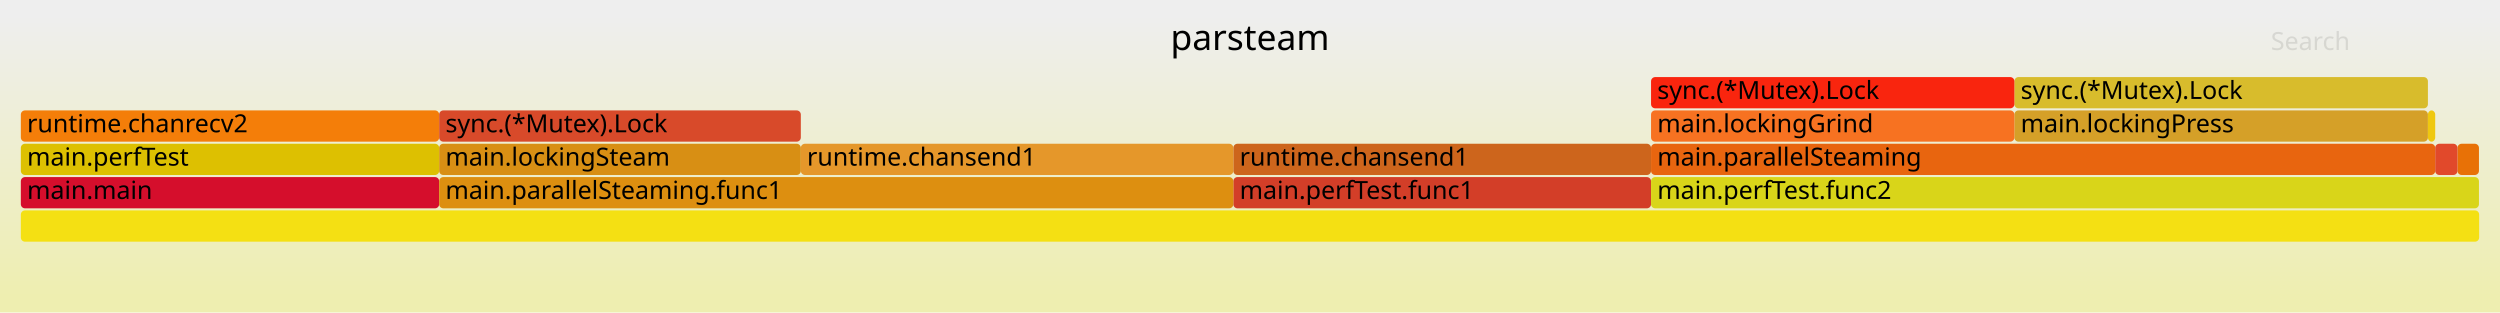
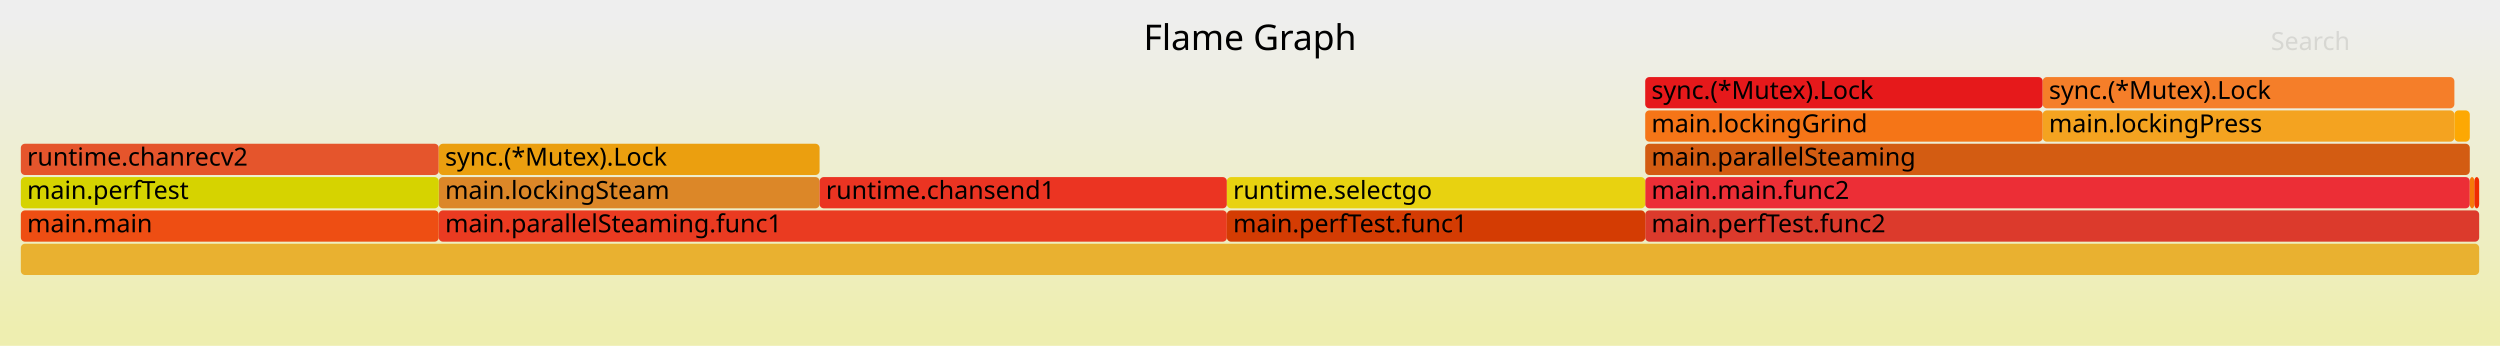
- <svg xmlns="http://www.w3.org/2000/svg" version="1.1" width="1200" height="150" viewBox="0 0 1200 150">
+ <svg xmlns="http://www.w3.org/2000/svg" version="1.1" width="1200" height="166" viewBox="0 0 1200 166">
  <defs>
    <linearGradient id="background" y1="0" y2="1" x1="0" x2="0">
      <stop stop-color="#eeeeee" offset="5%" />
      <stop stop-color="#eeeeb0" offset="95%" />
    </linearGradient>
  </defs>
  <style type="text/css">
	.func_g:hover { stroke:black; stroke-width:0.5; cursor:pointer; }
</style>
-   <rect x="0.0" y="0" width="1200.0" height="150.0" fill="url(#background)" />
-   <text text-anchor="middle" x="600.00" y="24" font-size="17" font-family="Verdana" fill="rgb(0,0,0)">parsteam</text>
-   <text text-anchor="" x="10.00" y="133" font-size="12" font-family="Verdana" fill="rgb(0,0,0)" id="details"> </text>
+   <rect x="0.0" y="0" width="1200.0" height="166.0" fill="url(#background)" />
+   <text text-anchor="middle" x="600.00" y="24" font-size="17" font-family="Verdana" fill="rgb(0,0,0)">Flame Graph</text>
+   <text text-anchor="" x="10.00" y="149" font-size="12" font-family="Verdana" fill="rgb(0,0,0)" id="details"> </text>
  <text text-anchor="" x="10.00" y="24" font-size="12" font-family="Verdana" fill="rgb(0,0,0)" id="unzoom" style="opacity:0.0;cursor:pointer">Reset Zoom</text>
  <text text-anchor="" x="1090.00" y="24" font-size="12" font-family="Verdana" fill="rgb(0,0,0)" id="search" style="opacity:0.1;cursor:pointer">Search</text>
-   <text text-anchor="" x="1090.00" y="133" font-size="12" font-family="Verdana" fill="rgb(0,0,0)" id="matched"> </text>
+   <text text-anchor="" x="1090.00" y="149" font-size="12" font-family="Verdana" fill="rgb(0,0,0)" id="matched"> </text>
  <g class="func_g">
-     <rect x="592.0" y="69" width="200.5" height="15.0" fill="rgb(205,101,28)" rx="2" ry="2" />
-     <text text-anchor="" x="595.04" y="79.5" font-size="12" font-family="Verdana" fill="rgb(0,0,0)">runtime.chansend1</text>
+     <rect x="789.7" y="69" width="395.8" height="15.0" fill="rgb(211,92,18)" rx="2" ry="2" />
+     <text text-anchor="" x="792.69" y="79.5" font-size="12" font-family="Verdana" fill="rgb(0,0,0)">main.parallelSteaming</text>
  </g>
  <g class="func_g">
-     <rect x="592.0" y="85" width="200.5" height="15.0" fill="rgb(211,62,40)" rx="2" ry="2" />
-     <text text-anchor="" x="595.04" y="95.5" font-size="12" font-family="Verdana" fill="rgb(0,0,0)">main.perfTest.func1</text>
+     <rect x="210.6" y="85" width="182.8" height="15.0" fill="rgb(220,135,40)" rx="2" ry="2" />
+     <text text-anchor="" x="213.64" y="95.5" font-size="12" font-family="Verdana" fill="rgb(0,0,0)">main.lockingSteam</text>
  </g>
  <g class="func_g">
-     <rect x="966.9" y="53" width="198.5" height="15.0" fill="rgb(213,160,40)" rx="2" ry="2" />
-     <text text-anchor="" x="969.92" y="63.5" font-size="12" font-family="Verdana" fill="rgb(0,0,0)">main.lockingPress</text>
+     <rect x="789.7" y="101" width="400.3" height="15.0" fill="rgb(220,58,44)" rx="2" ry="2" />
+     <text text-anchor="" x="792.69" y="111.5" font-size="12" font-family="Verdana" fill="rgb(0,0,0)">main.perfTest.func2</text>
  </g>
  <g class="func_g">
-     <rect x="10.0" y="53" width="200.8" height="15.0" fill="rgb(244,126,9)" rx="2" ry="2" />
-     <text text-anchor="" x="13.00" y="63.5" font-size="12" font-family="Verdana" fill="rgb(0,0,0)">runtime.chanrecv2</text>
+     <rect x="789.7" y="53" width="190.8" height="15.0" fill="rgb(245,117,23)" rx="2" ry="2" />
+     <text text-anchor="" x="792.69" y="63.5" font-size="12" font-family="Verdana" fill="rgb(0,0,0)">main.lockingGrind</text>
  </g>
  <g class="func_g">
-     <rect x="10.0" y="101" width="1180.0" height="15.0" fill="rgb(244,224,19)" rx="2" ry="2" />
-     <text text-anchor="" x="13.00" y="111.5" font-size="12" font-family="Verdana" fill="rgb(0,0,0)" />
+     <rect x="789.7" y="37" width="190.8" height="15.0" fill="rgb(230,25,27)" rx="2" ry="2" />
+     <text text-anchor="" x="792.69" y="47.5" font-size="12" font-family="Verdana" fill="rgb(0,0,0)">sync.(*Mutex).Lock</text>
  </g>
  <g class="func_g">
-     <rect x="966.9" y="37" width="198.5" height="15.0" fill="rgb(216,188,44)" rx="2" ry="2" />
-     <text text-anchor="" x="969.92" y="47.5" font-size="12" font-family="Verdana" fill="rgb(0,0,0)">sync.(*Mutex).Lock</text>
+     <rect x="789.7" y="85" width="395.8" height="15.0" fill="rgb(236,46,54)" rx="2" ry="2" />
+     <text text-anchor="" x="792.69" y="95.5" font-size="12" font-family="Verdana" fill="rgb(0,0,0)">main.main.func2</text>
  </g>
  <g class="func_g">
-     <rect x="384.4" y="69" width="207.6" height="15.0" fill="rgb(229,151,42)" rx="2" ry="2" />
-     <text text-anchor="" x="387.37" y="79.5" font-size="12" font-family="Verdana" fill="rgb(0,0,0)">runtime.chansend1</text>
+     <rect x="980.5" y="53" width="197.6" height="15.0" fill="rgb(244,163,32)" rx="2" ry="2" />
+     <text text-anchor="" x="983.50" y="63.5" font-size="12" font-family="Verdana" fill="rgb(0,0,0)">main.lockingPress</text>
  </g>
  <g class="func_g">
-     <rect x="792.5" y="69" width="376.4" height="15.0" fill="rgb(232,101,15)" rx="2" ry="2" />
-     <text text-anchor="" x="795.50" y="79.5" font-size="12" font-family="Verdana" fill="rgb(0,0,0)">main.parallelSteaming</text>
+     <rect x="210.6" y="101" width="378.3" height="15.0" fill="rgb(234,59,33)" rx="2" ry="2" />
+     <text text-anchor="" x="213.64" y="111.5" font-size="12" font-family="Verdana" fill="rgb(0,0,0)">main.parallelSteaming.func1</text>
  </g>
  <g class="func_g">
-     <rect x="10.0" y="85" width="200.8" height="15.0" fill="rgb(213,14,44)" rx="2" ry="2" />
-     <text text-anchor="" x="13.00" y="95.5" font-size="12" font-family="Verdana" fill="rgb(0,0,0)">main.main</text>
+     <rect x="1185.5" y="85" width="2.2" height="15.0" fill="rgb(245,122,9)" rx="2" ry="2" />
+     <text text-anchor="" x="1188.54" y="95.5" font-size="12" font-family="Verdana" fill="rgb(0,0,0)" />
  </g>
  <g class="func_g">
-     <rect x="10.0" y="69" width="200.8" height="15.0" fill="rgb(221,192,1)" rx="2" ry="2" />
-     <text text-anchor="" x="13.00" y="79.5" font-size="12" font-family="Verdana" fill="rgb(0,0,0)">main.perfTest</text>
+     <rect x="393.4" y="85" width="195.5" height="15.0" fill="rgb(235,52,34)" rx="2" ry="2" />
+     <text text-anchor="" x="396.42" y="95.5" font-size="12" font-family="Verdana" fill="rgb(0,0,0)">runtime.chansend1</text>
  </g>
  <g class="func_g">
-     <rect x="1165.4" y="53" width="3.5" height="15.0" fill="rgb(239,200,16)" rx="2" ry="2" />
-     <text text-anchor="" x="1168.42" y="63.5" font-size="12" font-family="Verdana" fill="rgb(0,0,0)" />
+     <rect x="588.9" y="85" width="200.8" height="15.0" fill="rgb(232,210,16)" rx="2" ry="2" />
+     <text text-anchor="" x="591.89" y="95.5" font-size="12" font-family="Verdana" fill="rgb(0,0,0)">runtime.selectgo</text>
  </g>
  <g class="func_g">
-     <rect x="792.5" y="37" width="174.4" height="15.0" fill="rgb(249,37,14)" rx="2" ry="2" />
-     <text text-anchor="" x="795.50" y="47.5" font-size="12" font-family="Verdana" fill="rgb(0,0,0)">sync.(*Mutex).Lock</text>
+     <rect x="1178.1" y="53" width="7.4" height="15.0" fill="rgb(253,168,3)" rx="2" ry="2" />
+     <text text-anchor="" x="1181.07" y="63.5" font-size="12" font-family="Verdana" fill="rgb(0,0,0)" />
  </g>
  <g class="func_g">
-     <rect x="792.5" y="85" width="397.4" height="15.0" fill="rgb(217,213,25)" rx="2" ry="2" />
-     <text text-anchor="" x="795.50" y="95.5" font-size="12" font-family="Verdana" fill="rgb(0,0,0)">main.perfTest.func2</text>
+     <rect x="10.0" y="69" width="200.6" height="15.0" fill="rgb(229,85,44)" rx="2" ry="2" />
+     <text text-anchor="" x="13.00" y="79.5" font-size="12" font-family="Verdana" fill="rgb(0,0,0)">runtime.chanrecv2</text>
  </g>
  <g class="func_g">
-     <rect x="210.8" y="53" width="173.6" height="15.0" fill="rgb(216,74,42)" rx="2" ry="2" />
-     <text text-anchor="" x="213.82" y="63.5" font-size="12" font-family="Verdana" fill="rgb(0,0,0)">sync.(*Mutex).Lock</text>
+     <rect x="1187.7" y="85" width="2.3" height="15.0" fill="rgb(240,43,0)" rx="2" ry="2" />
+     <text text-anchor="" x="1190.69" y="95.5" font-size="12" font-family="Verdana" fill="rgb(0,0,0)" />
  </g>
  <g class="func_g">
-     <rect x="1179.6" y="69" width="10.3" height="15.0" fill="rgb(232,113,6)" rx="2" ry="2" />
-     <text text-anchor="" x="1182.60" y="79.5" font-size="12" font-family="Verdana" fill="rgb(0,0,0)" />
+     <rect x="10.0" y="85" width="200.6" height="15.0" fill="rgb(214,211,0)" rx="2" ry="2" />
+     <text text-anchor="" x="13.00" y="95.5" font-size="12" font-family="Verdana" fill="rgb(0,0,0)">main.perfTest</text>
  </g>
  <g class="func_g">
-     <rect x="792.5" y="53" width="174.4" height="15.0" fill="rgb(247,114,33)" rx="2" ry="2" />
-     <text text-anchor="" x="795.50" y="63.5" font-size="12" font-family="Verdana" fill="rgb(0,0,0)">main.lockingGrind</text>
+     <rect x="980.5" y="37" width="197.6" height="15.0" fill="rgb(245,126,41)" rx="2" ry="2" />
+     <text text-anchor="" x="983.50" y="47.5" font-size="12" font-family="Verdana" fill="rgb(0,0,0)">sync.(*Mutex).Lock</text>
  </g>
  <g class="func_g">
-     <rect x="1168.9" y="69" width="10.7" height="15.0" fill="rgb(225,73,43)" rx="2" ry="2" />
-     <text text-anchor="" x="1171.91" y="79.5" font-size="12" font-family="Verdana" fill="rgb(0,0,0)" />
+     <rect x="10.0" y="101" width="200.6" height="15.0" fill="rgb(238,78,19)" rx="2" ry="2" />
+     <text text-anchor="" x="13.00" y="111.5" font-size="12" font-family="Verdana" fill="rgb(0,0,0)">main.main</text>
  </g>
  <g class="func_g">
-     <rect x="210.8" y="69" width="173.6" height="15.0" fill="rgb(216,143,20)" rx="2" ry="2" />
-     <text text-anchor="" x="213.82" y="79.5" font-size="12" font-family="Verdana" fill="rgb(0,0,0)">main.lockingSteam</text>
+     <rect x="588.9" y="101" width="200.8" height="15.0" fill="rgb(212,60,3)" rx="2" ry="2" />
+     <text text-anchor="" x="591.89" y="111.5" font-size="12" font-family="Verdana" fill="rgb(0,0,0)">main.perfTest.func1</text>
  </g>
  <g class="func_g">
-     <rect x="210.8" y="85" width="381.2" height="15.0" fill="rgb(221,143,16)" rx="2" ry="2" />
-     <text text-anchor="" x="213.82" y="95.5" font-size="12" font-family="Verdana" fill="rgb(0,0,0)">main.parallelSteaming.func1</text>
+     <rect x="10.0" y="117" width="1180.0" height="15.0" fill="rgb(233,177,48)" rx="2" ry="2" />
+     <text text-anchor="" x="13.00" y="127.5" font-size="12" font-family="Verdana" fill="rgb(0,0,0)" />
+   </g>
+   <g class="func_g">
+     <rect x="210.6" y="69" width="182.8" height="15.0" fill="rgb(235,159,15)" rx="2" ry="2" />
+     <text text-anchor="" x="213.64" y="79.5" font-size="12" font-family="Verdana" fill="rgb(0,0,0)">sync.(*Mutex).Lock</text>
  </g>
</svg>
